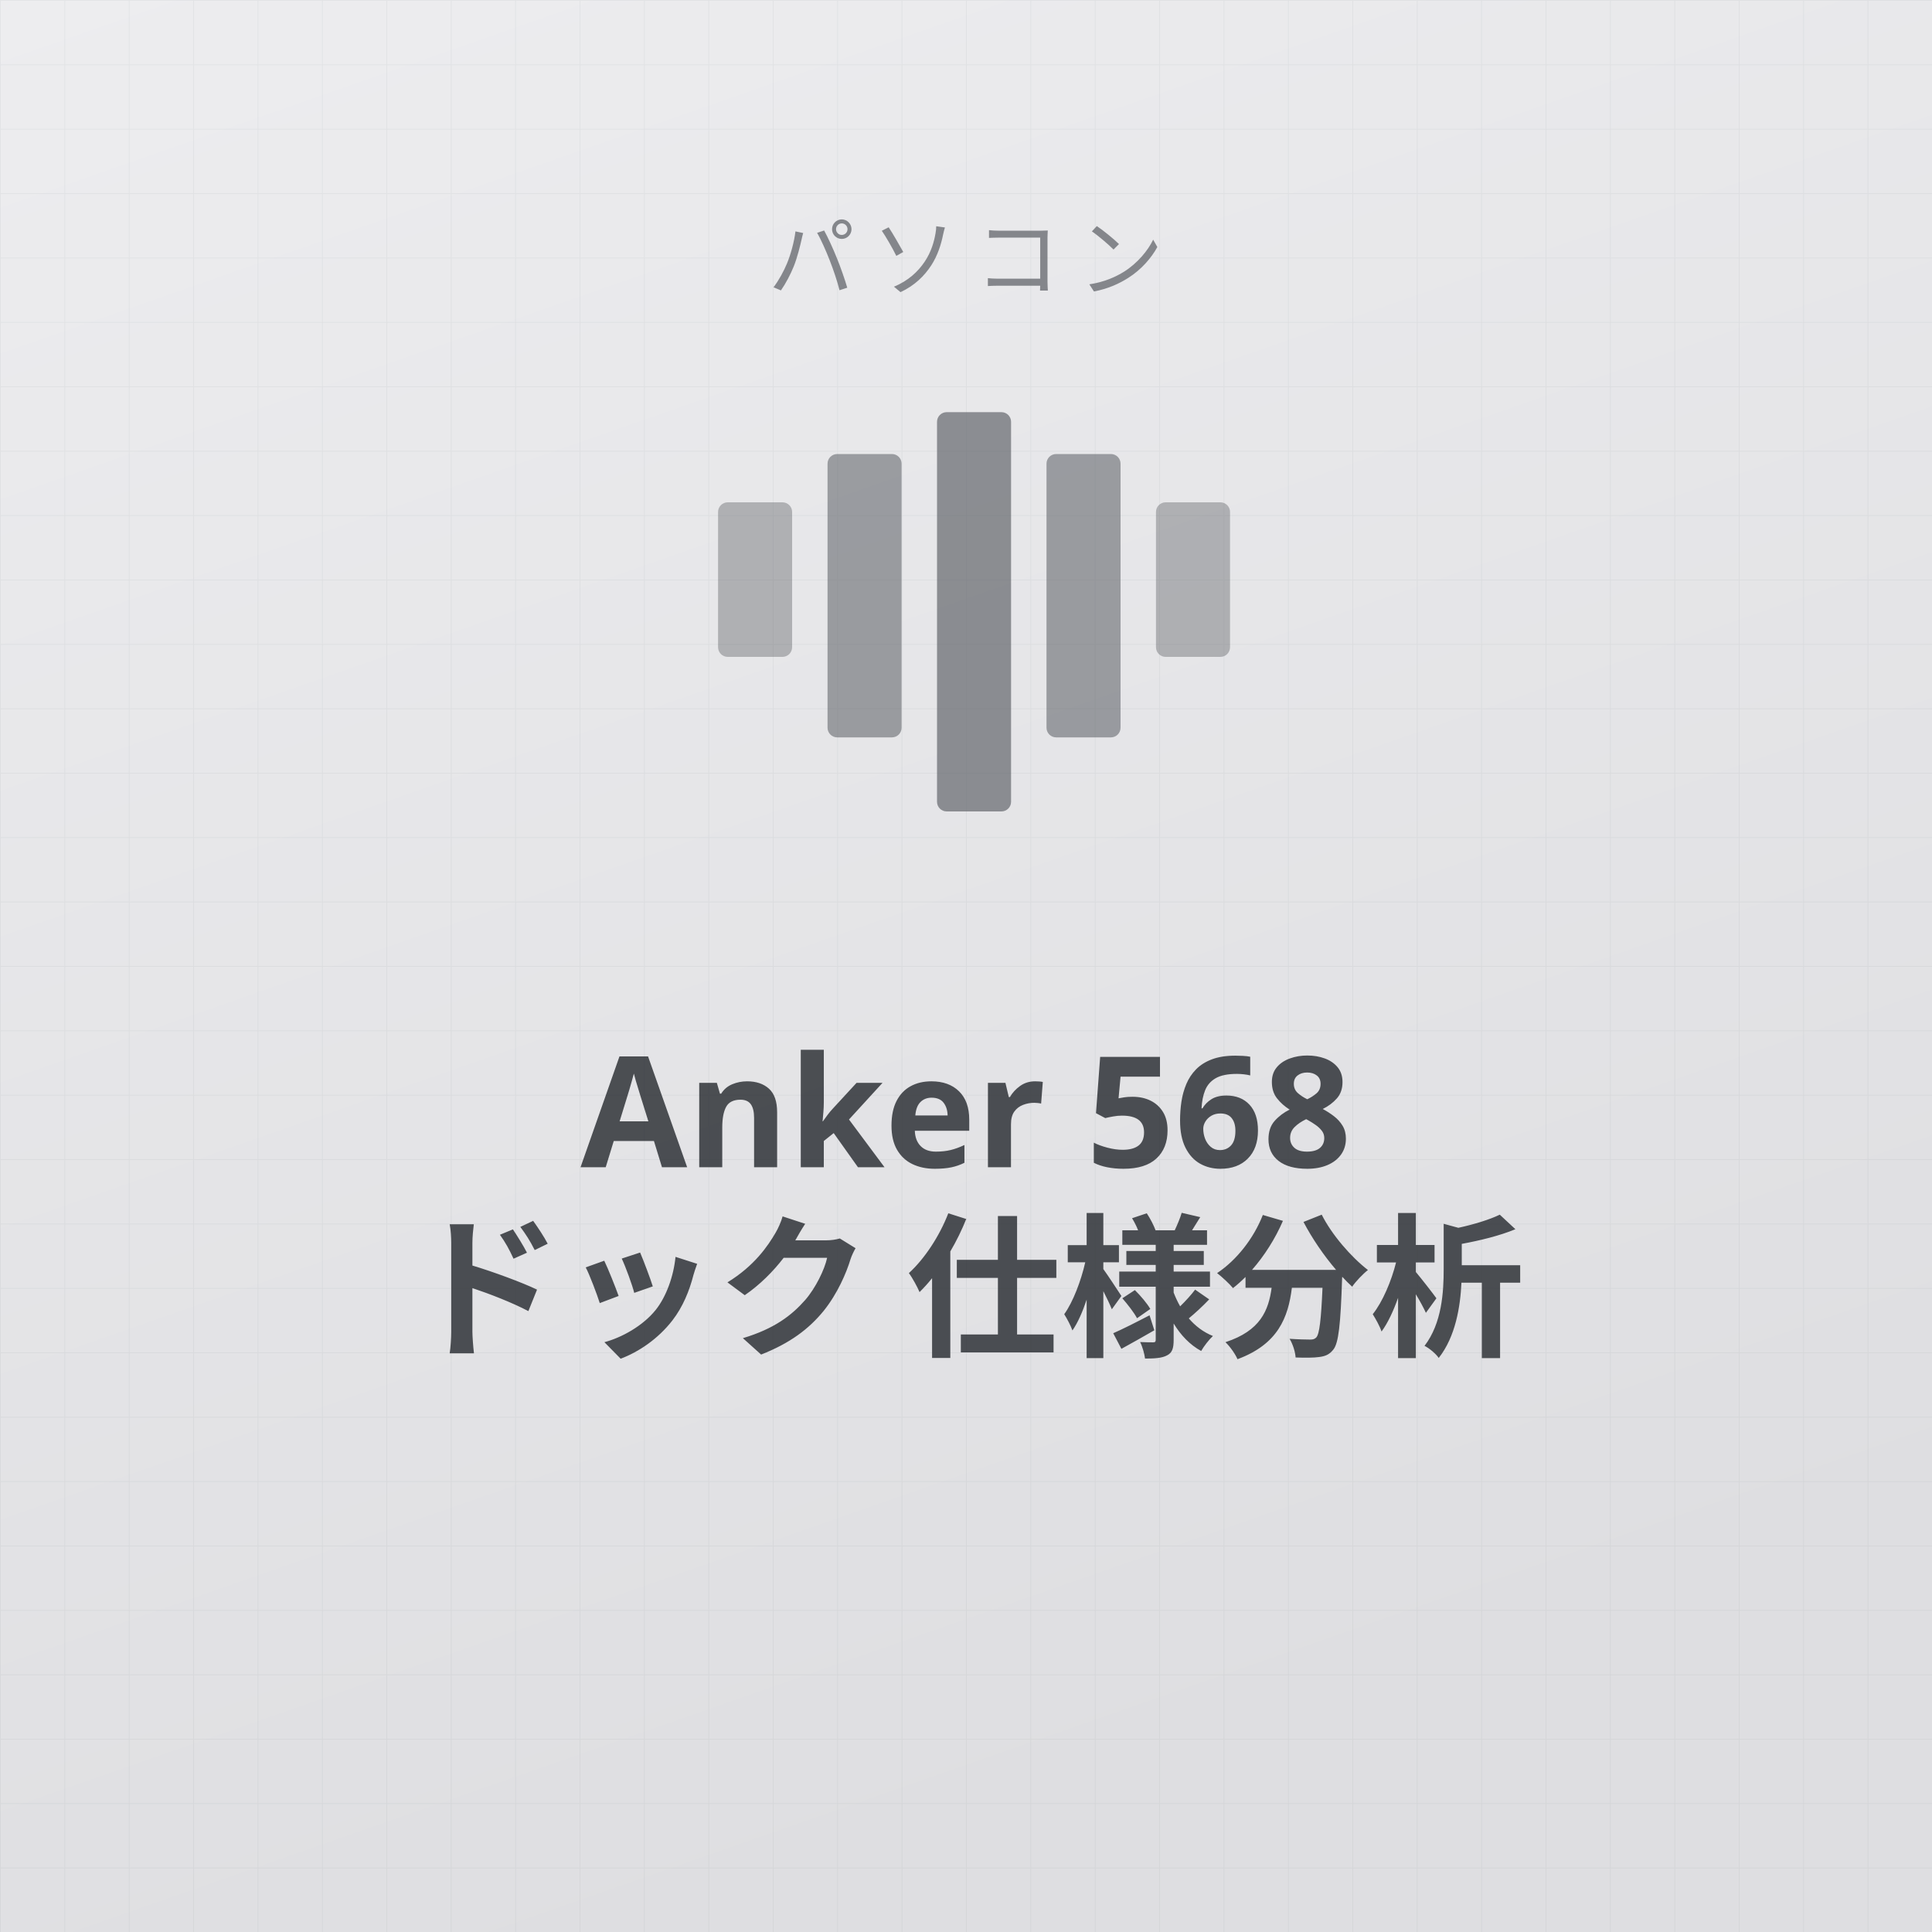
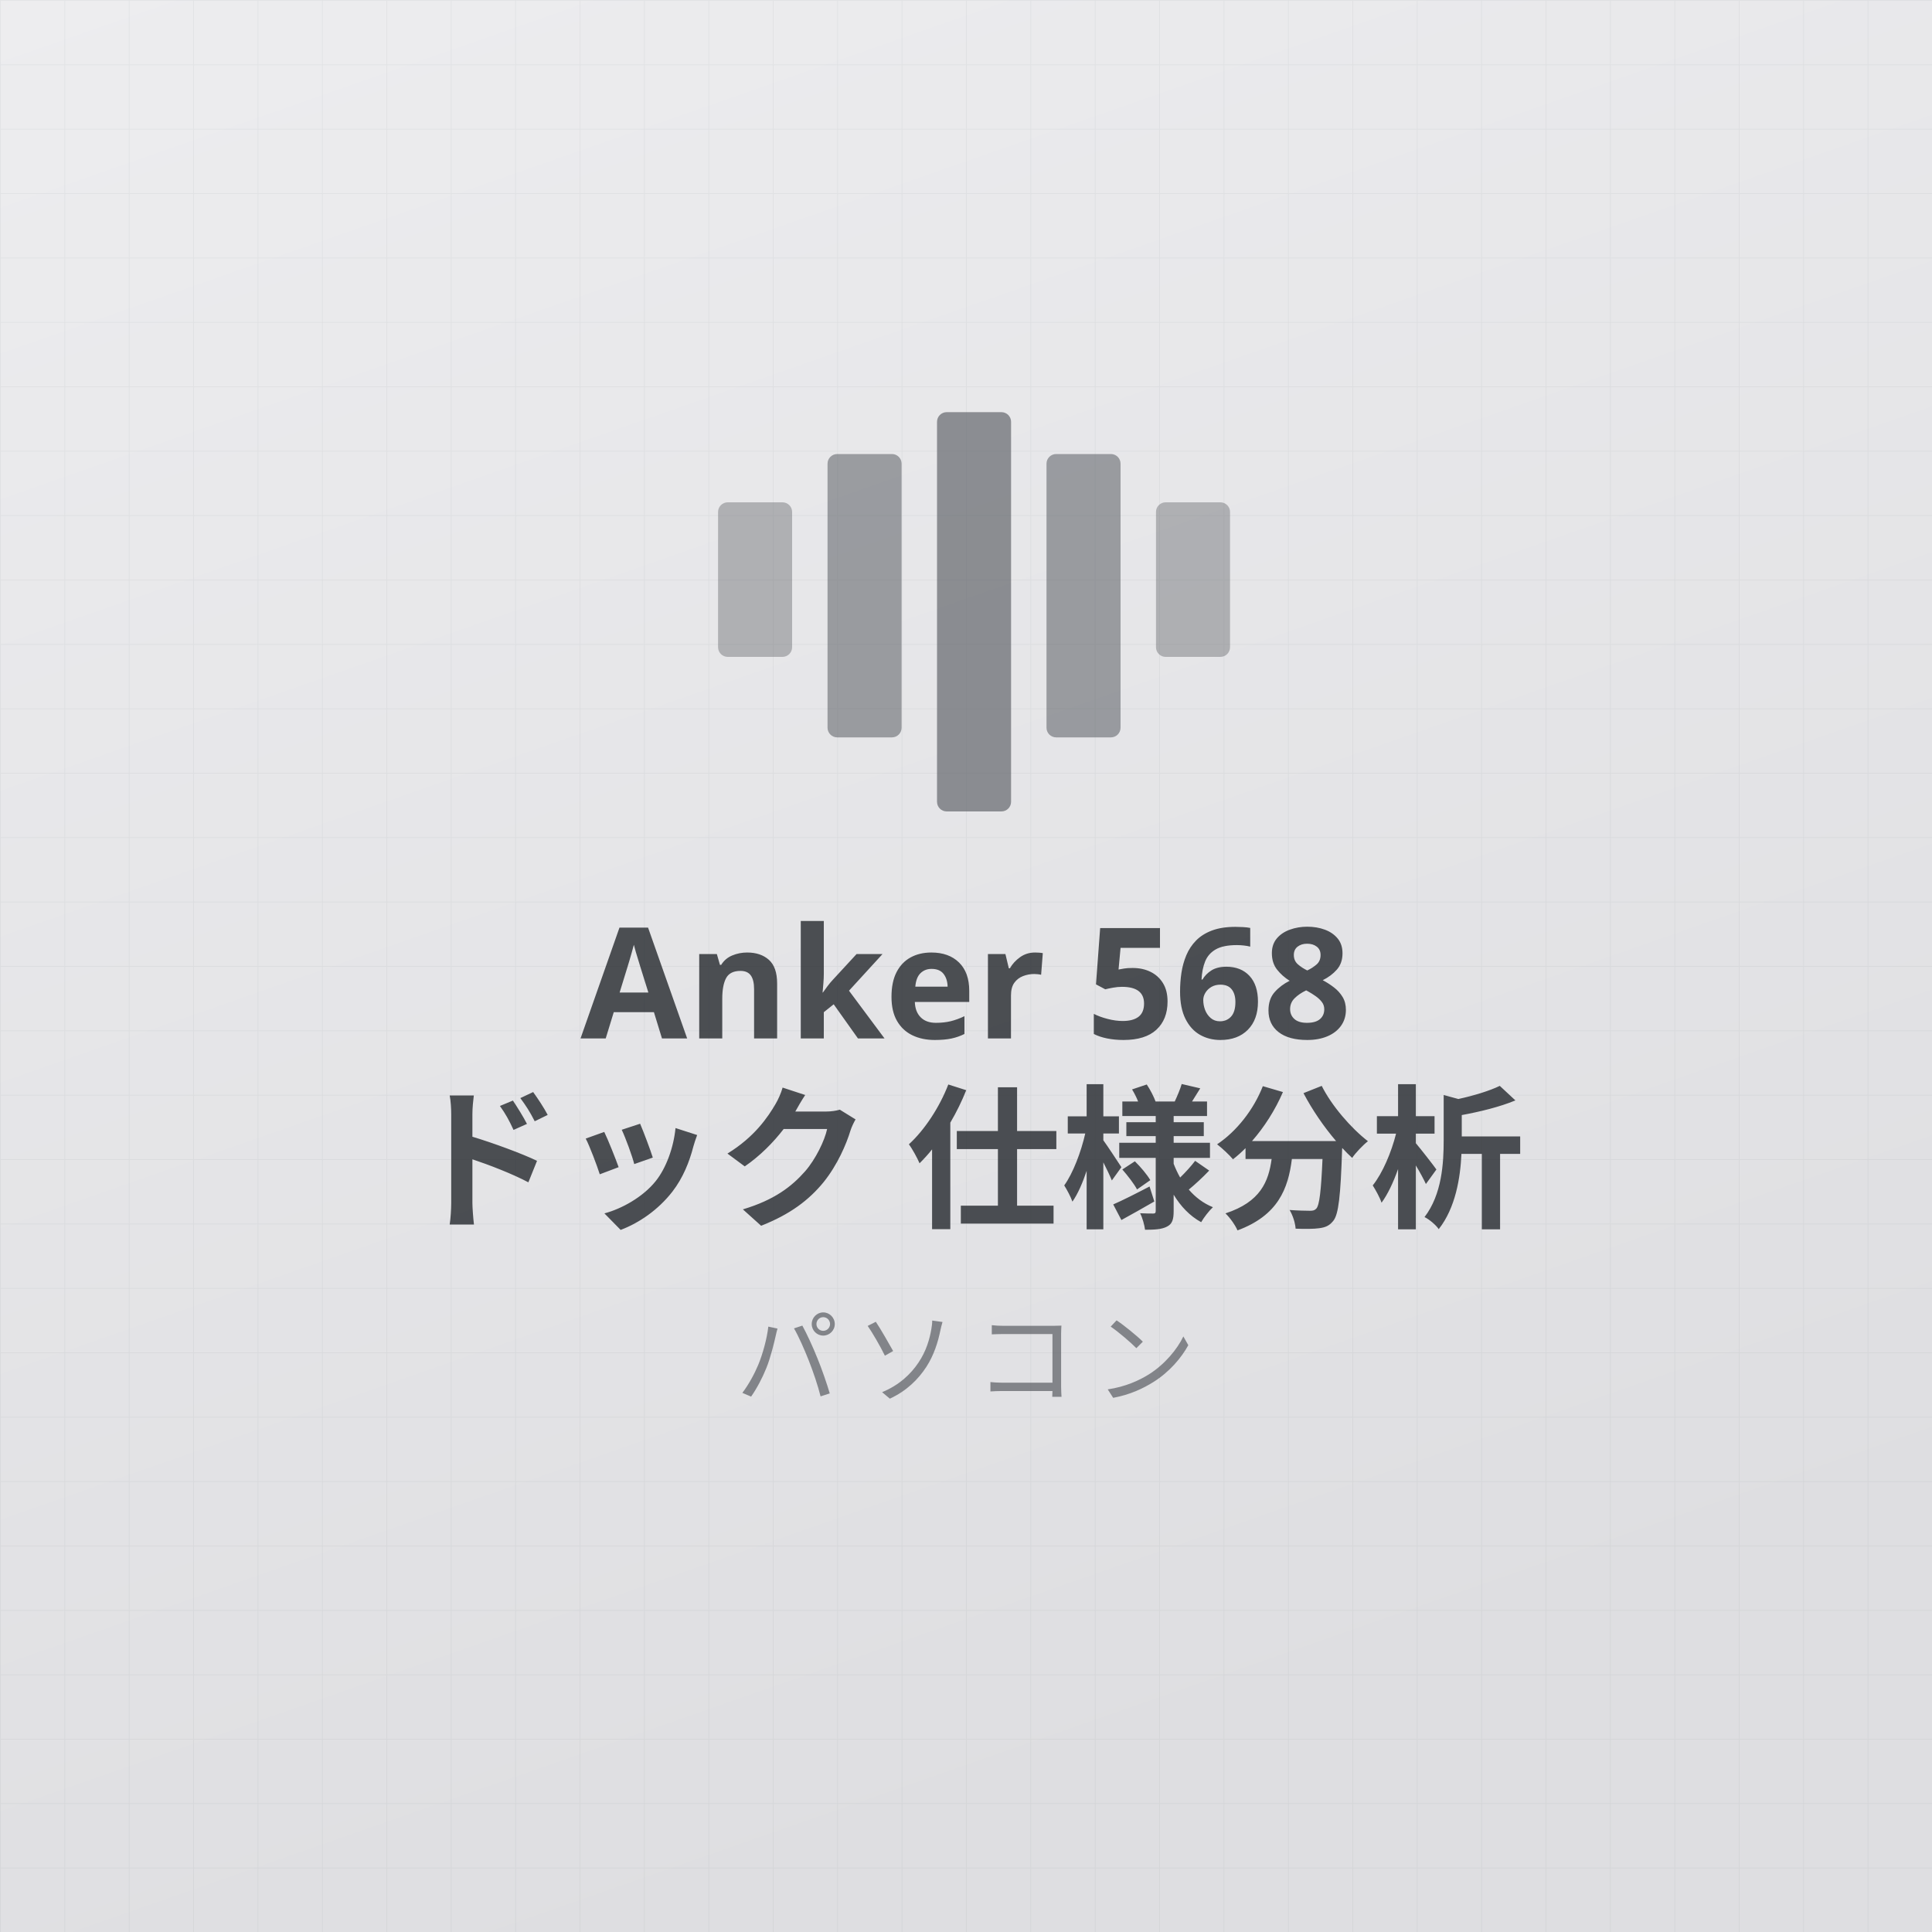
<svg xmlns="http://www.w3.org/2000/svg" width="1200" height="1200" viewBox="0 0 1200 1200" role="img" aria-label="Anker 568 ドック 仕様分析">
  <defs>
    <linearGradient id="shade" x1="0" y1="0" x2="0.35" y2="1">
      <stop offset="0%" stop-color="#EDEDEF" />
      <stop offset="100%" stop-color="#DEDEE1" />
    </linearGradient>
    <pattern id="grid" width="40" height="40" patternUnits="userSpaceOnUse">
      <path d="M40 0 L0 0 0 40" fill="none" stroke="#25282D" stroke-opacity=".05" stroke-width="1" />
    </pattern>
  </defs>
  <rect width="1200" height="1200" fill="url(#shade)" />
  <rect width="1200" height="1200" fill="url(#grid)" />
  <rect x="446" y="312" width="46" height="96" rx="6" fill="#5A5D63" fill-opacity=".40" />
  <rect x="514" y="282" width="46" height="176" rx="6" fill="#5A5D63" fill-opacity=".55" />
  <rect x="582" y="256" width="46" height="248" rx="6" fill="#5A5D63" fill-opacity=".65" />
  <rect x="650" y="282" width="46" height="176" rx="6" fill="#5A5D63" fill-opacity=".55" />
  <rect x="718" y="312" width="46" height="96" rx="6" fill="#5A5D63" fill-opacity=".40" />
-   <text x="600" y="180" text-anchor="middle" font-family="&quot;Hiragino Sans&quot;, &quot;Noto Sans JP&quot;, &quot;Yu Gothic&quot;, sans-serif" font-size="54" letter-spacing="10" fill="#5A5D63" fill-opacity=".70">パソコン</text>
-   <text x="600" y="725" text-anchor="middle" font-family="&quot;Hiragino Sans&quot;, &quot;Noto Sans JP&quot;, &quot;Yu Gothic&quot;, sans-serif" font-size="96" font-weight="700" fill="#25282D" fill-opacity=".80">Anker 568</text>
-   <text x="600" y="835" text-anchor="middle" font-family="&quot;Hiragino Sans&quot;, &quot;Noto Sans JP&quot;, &quot;Yu Gothic&quot;, sans-serif" font-size="96" font-weight="700" fill="#25282D" fill-opacity=".80"> ドック 仕様分析</text>
+   <text x="600" y="645" text-anchor="middle" font-family="&quot;Hiragino Sans&quot;, &quot;Noto Sans JP&quot;, &quot;Yu Gothic&quot;, sans-serif" font-size="96" font-weight="700" fill="#25282D" fill-opacity=".80">Anker 568</text>
+   <text x="600" y="755" text-anchor="middle" font-family="&quot;Hiragino Sans&quot;, &quot;Noto Sans JP&quot;, &quot;Yu Gothic&quot;, sans-serif" font-size="96" font-weight="700" fill="#25282D" fill-opacity=".80"> ドック 仕様分析</text>
+   <text x="600" y="867" text-anchor="middle" font-family="&quot;Hiragino Sans&quot;, &quot;Noto Sans JP&quot;, &quot;Yu Gothic&quot;, sans-serif" font-size="64" letter-spacing="10" fill="#5A5D63" fill-opacity=".70">パソコン</text>
</svg>
